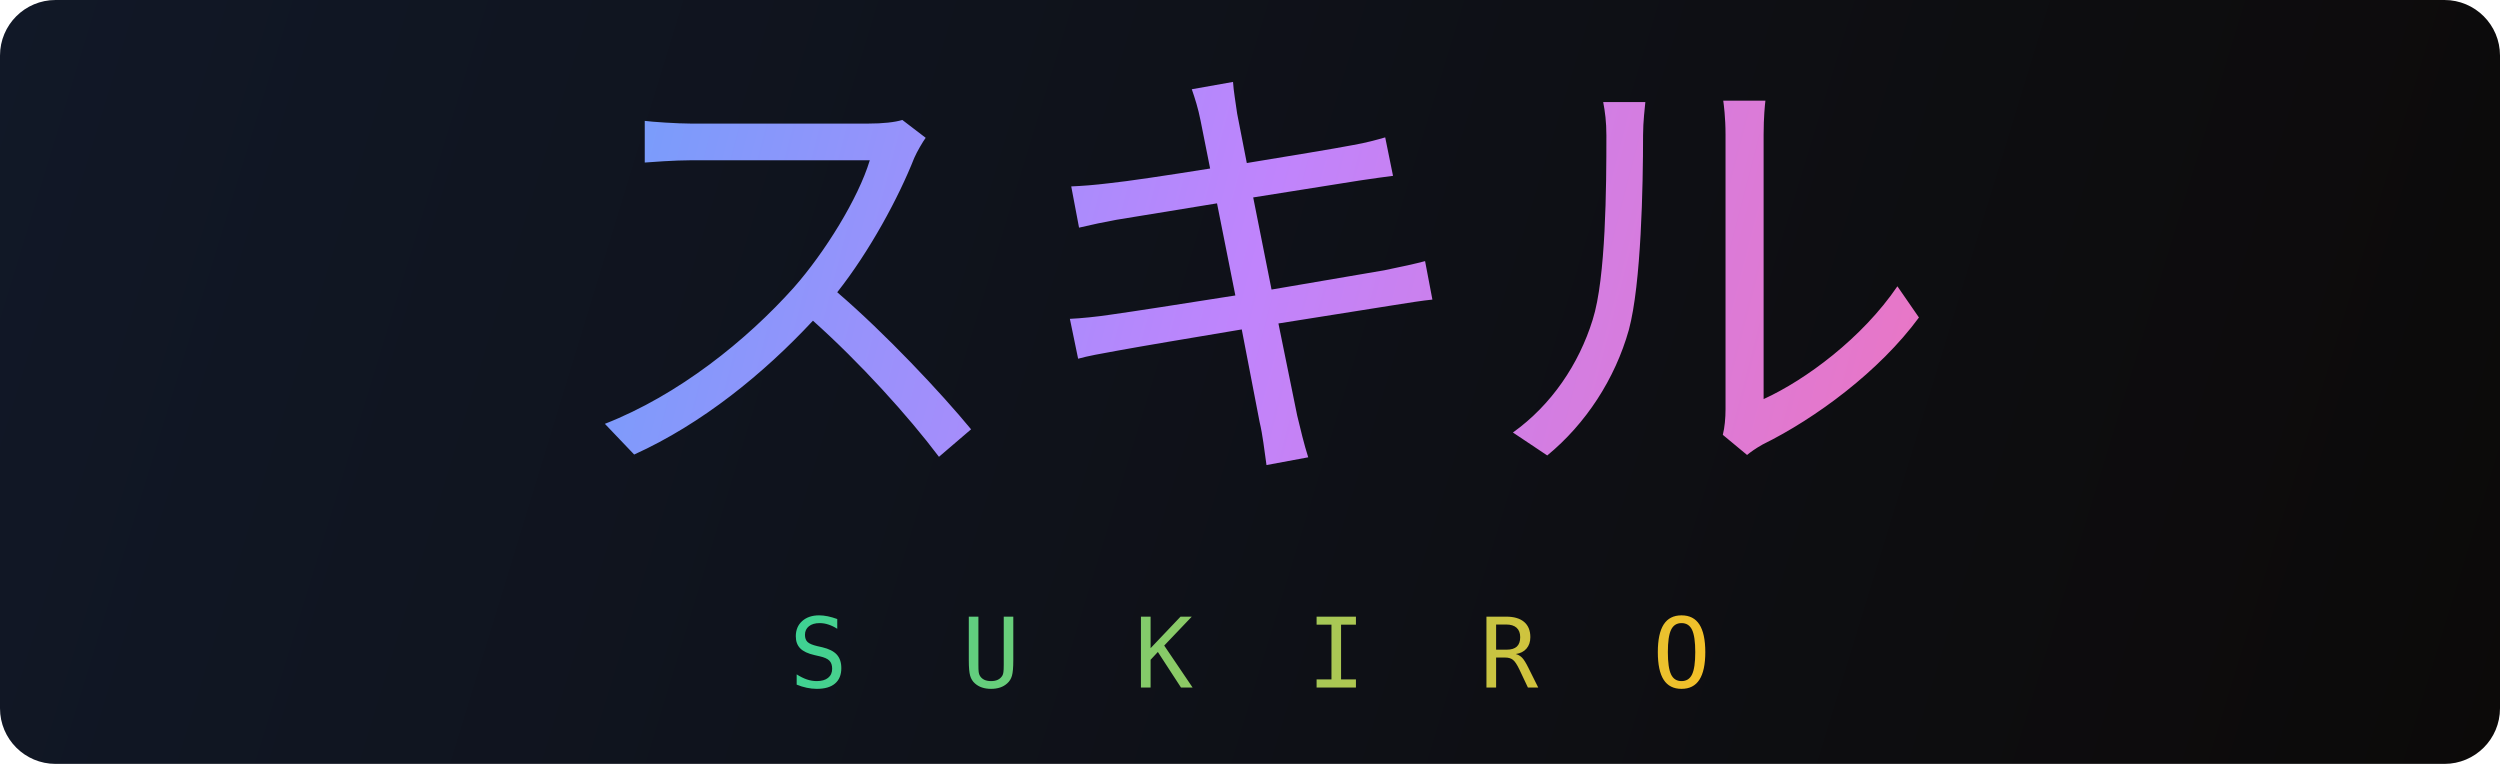
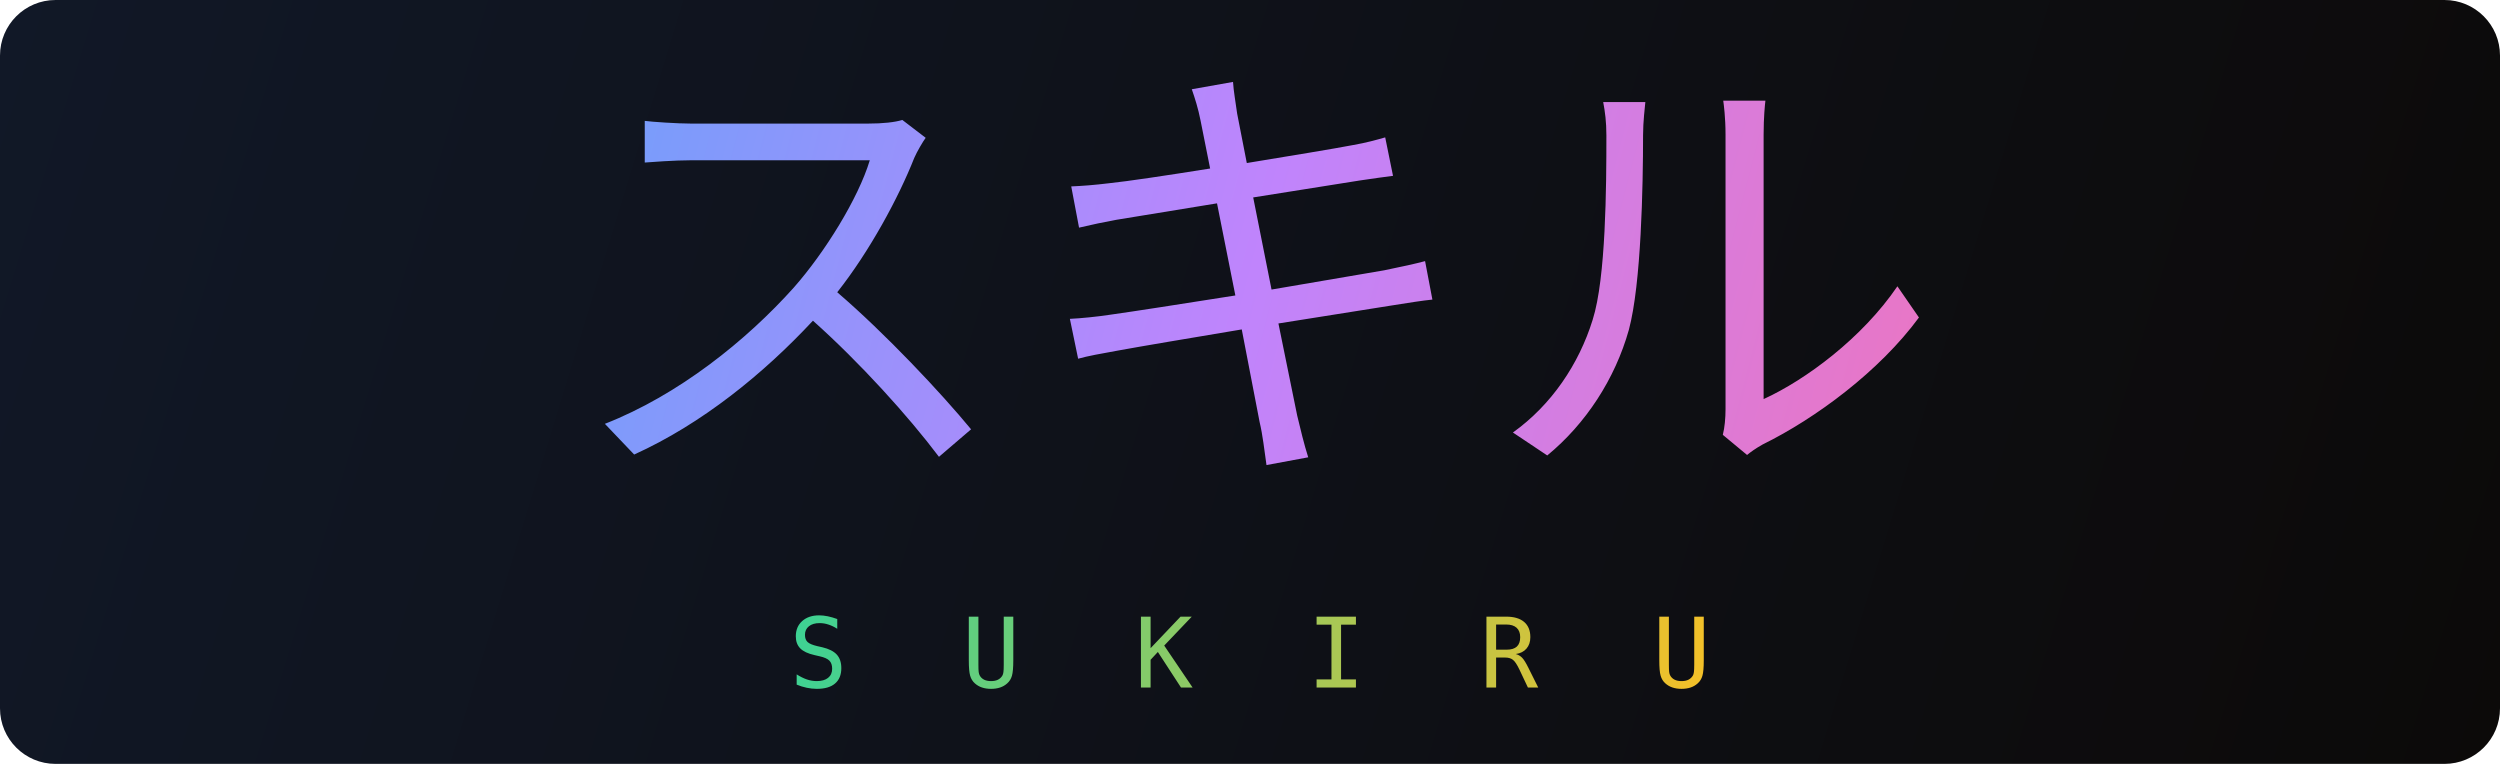
<svg xmlns="http://www.w3.org/2000/svg" width="720" height="220" viewBox="0 0 720 220" fill="none">
  <defs>
    <linearGradient id="bg" x1="0" y1="0" x2="720" y2="220" gradientUnits="userSpaceOnUse">
      <stop stop-color="#111827" />
      <stop offset="1" stop-color="#0C0A09" />
    </linearGradient>
    <linearGradient id="jp" x1="120" y1="20" x2="600" y2="145" gradientUnits="userSpaceOnUse">
      <stop stop-color="#60A5FA" />
      <stop offset="0.5" stop-color="#C084FC" />
      <stop offset="1" stop-color="#F472B6" />
    </linearGradient>
    <linearGradient id="en" x1="220" y1="155" x2="500" y2="205" gradientUnits="userSpaceOnUse">
      <stop stop-color="#34D399" />
      <stop offset="1" stop-color="#FBBF24" />
    </linearGradient>
  </defs>
  <rect x="0" y="0" width="720" height="220" rx="16" fill="url(#bg)" />
  <g font-family="ui-monospace, SFMono-Regular, Menlo, monospace" text-anchor="middle">
    <text x="360" y="128" font-size="132" fill="url(#jp)" letter-spacing="1">スキル</text>
-     <text x="360" y="198" font-size="28" fill="url(#en)" letter-spacing="8">S U K I R O</text>
+     <text x="360" y="198" font-size="28" fill="url(#en)" letter-spacing="8">S U K I R U</text>
  </g>
</svg>
